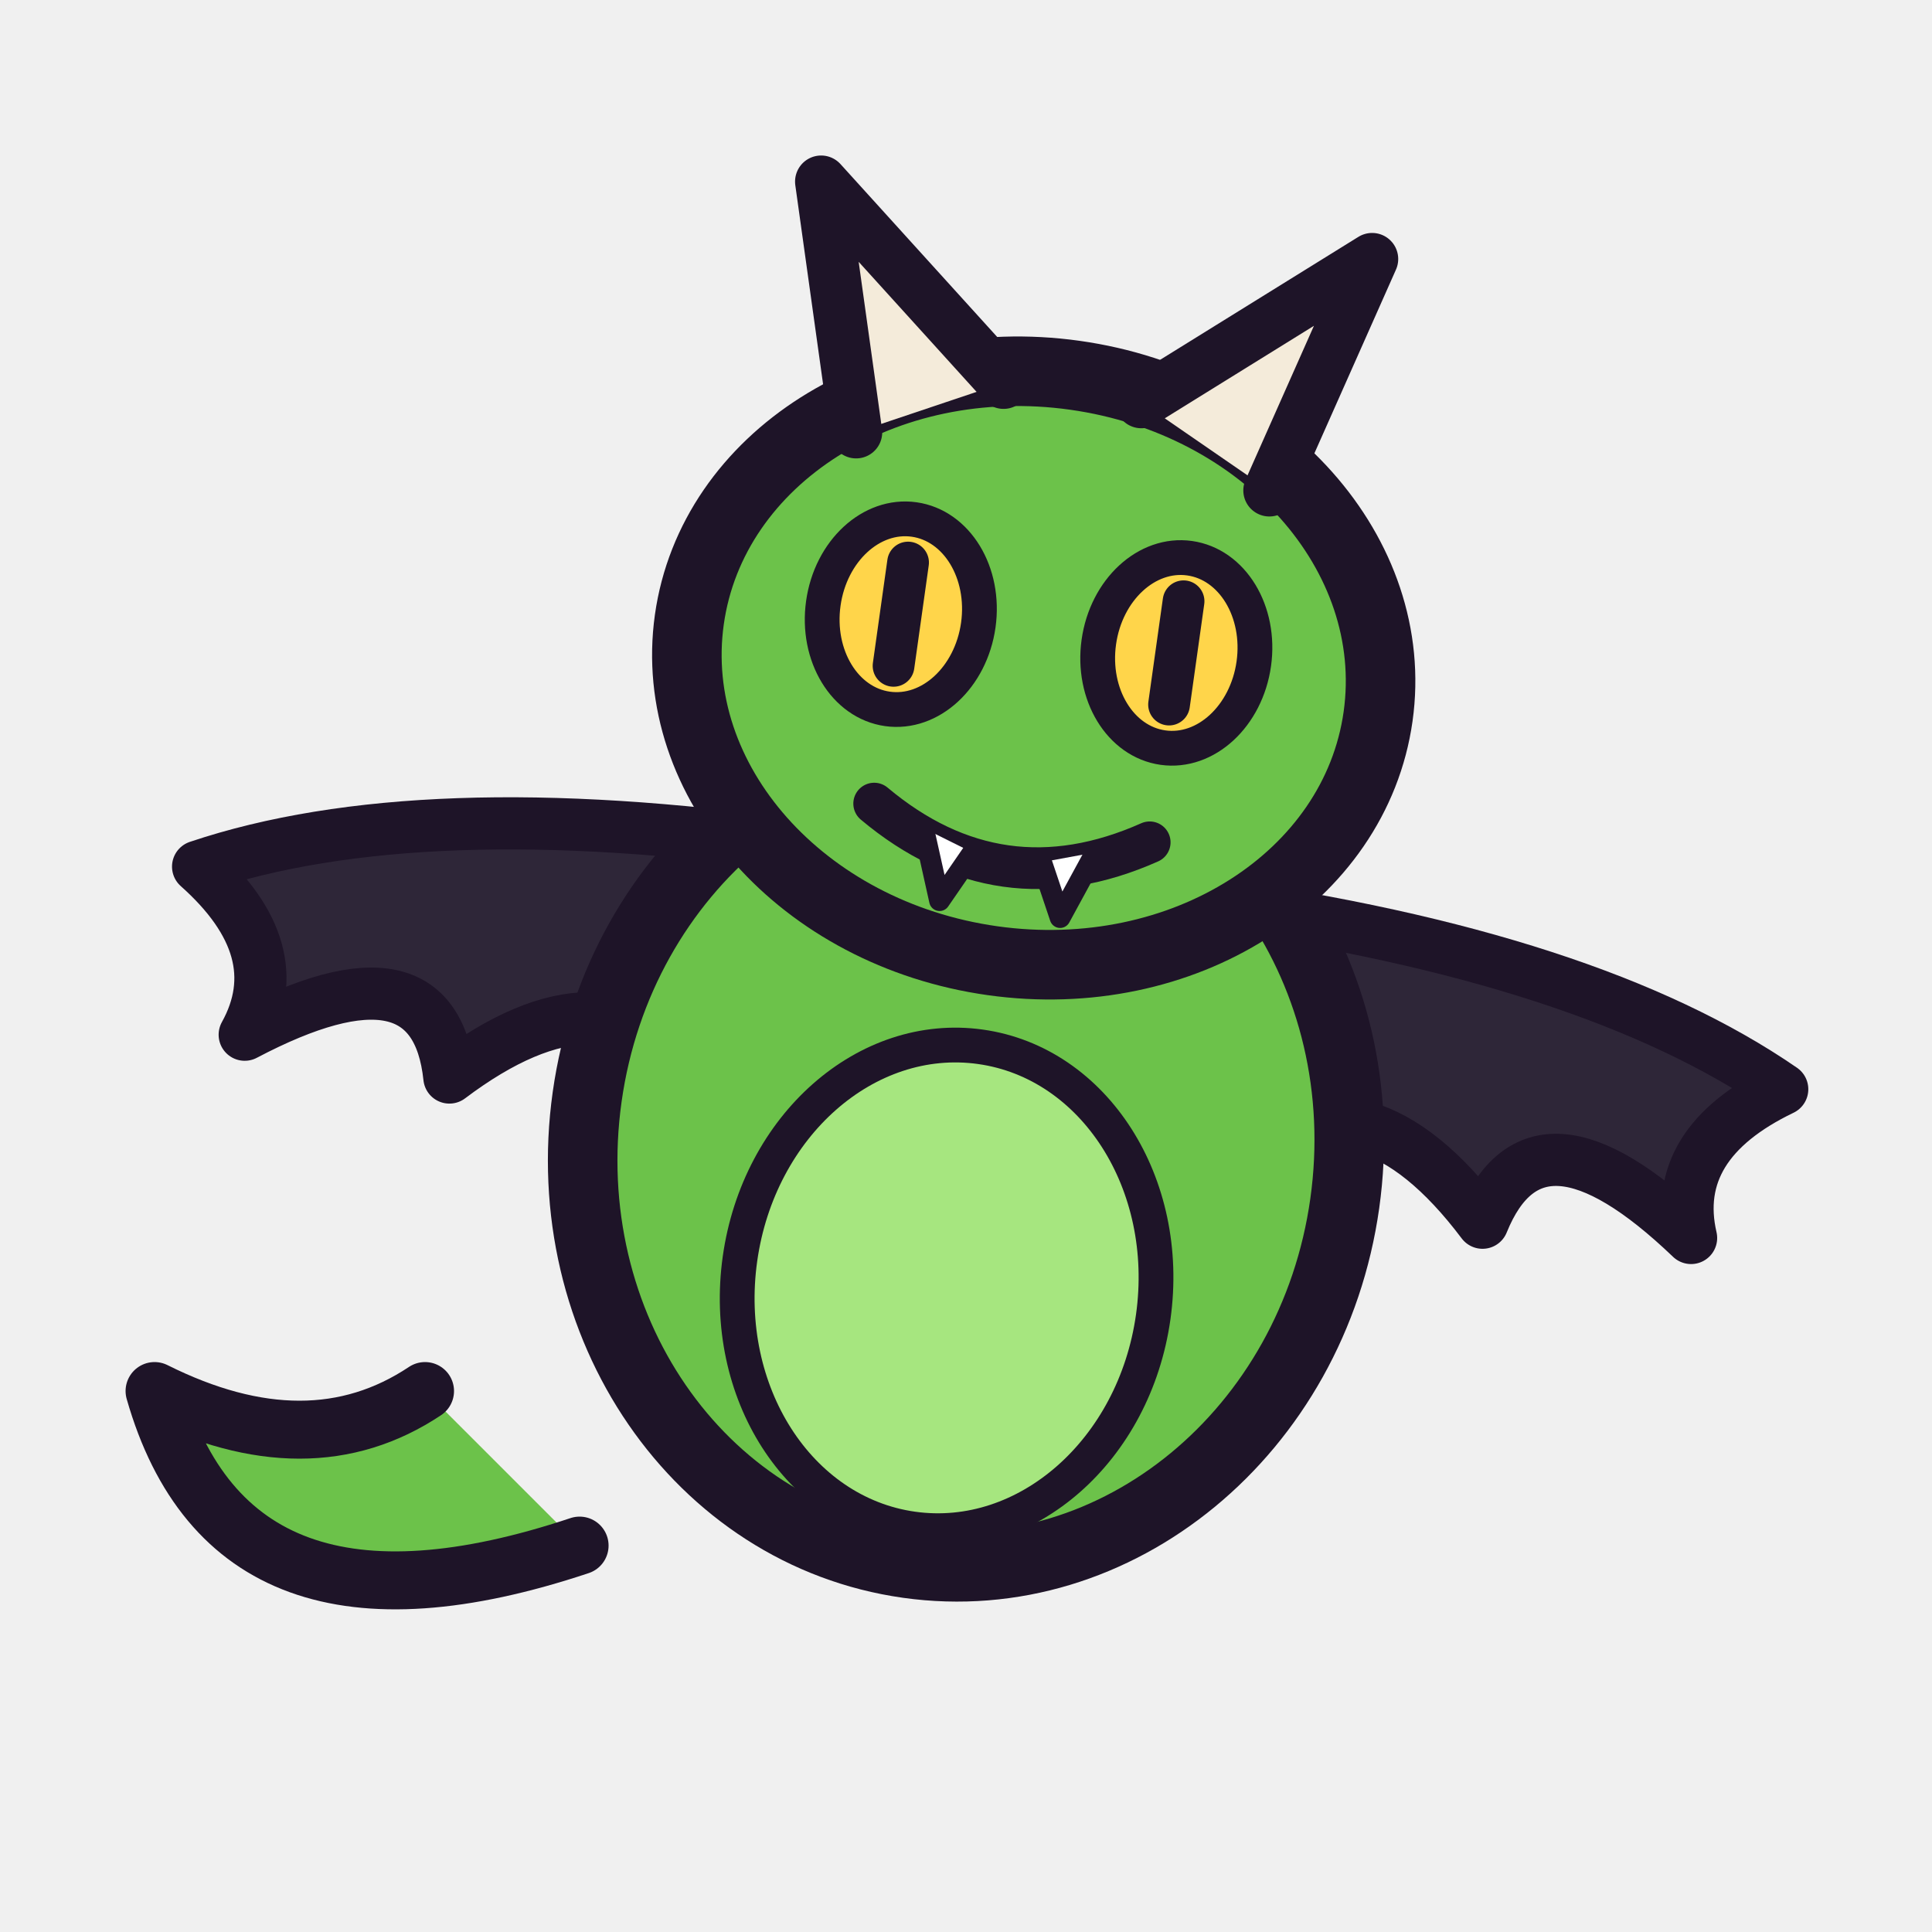
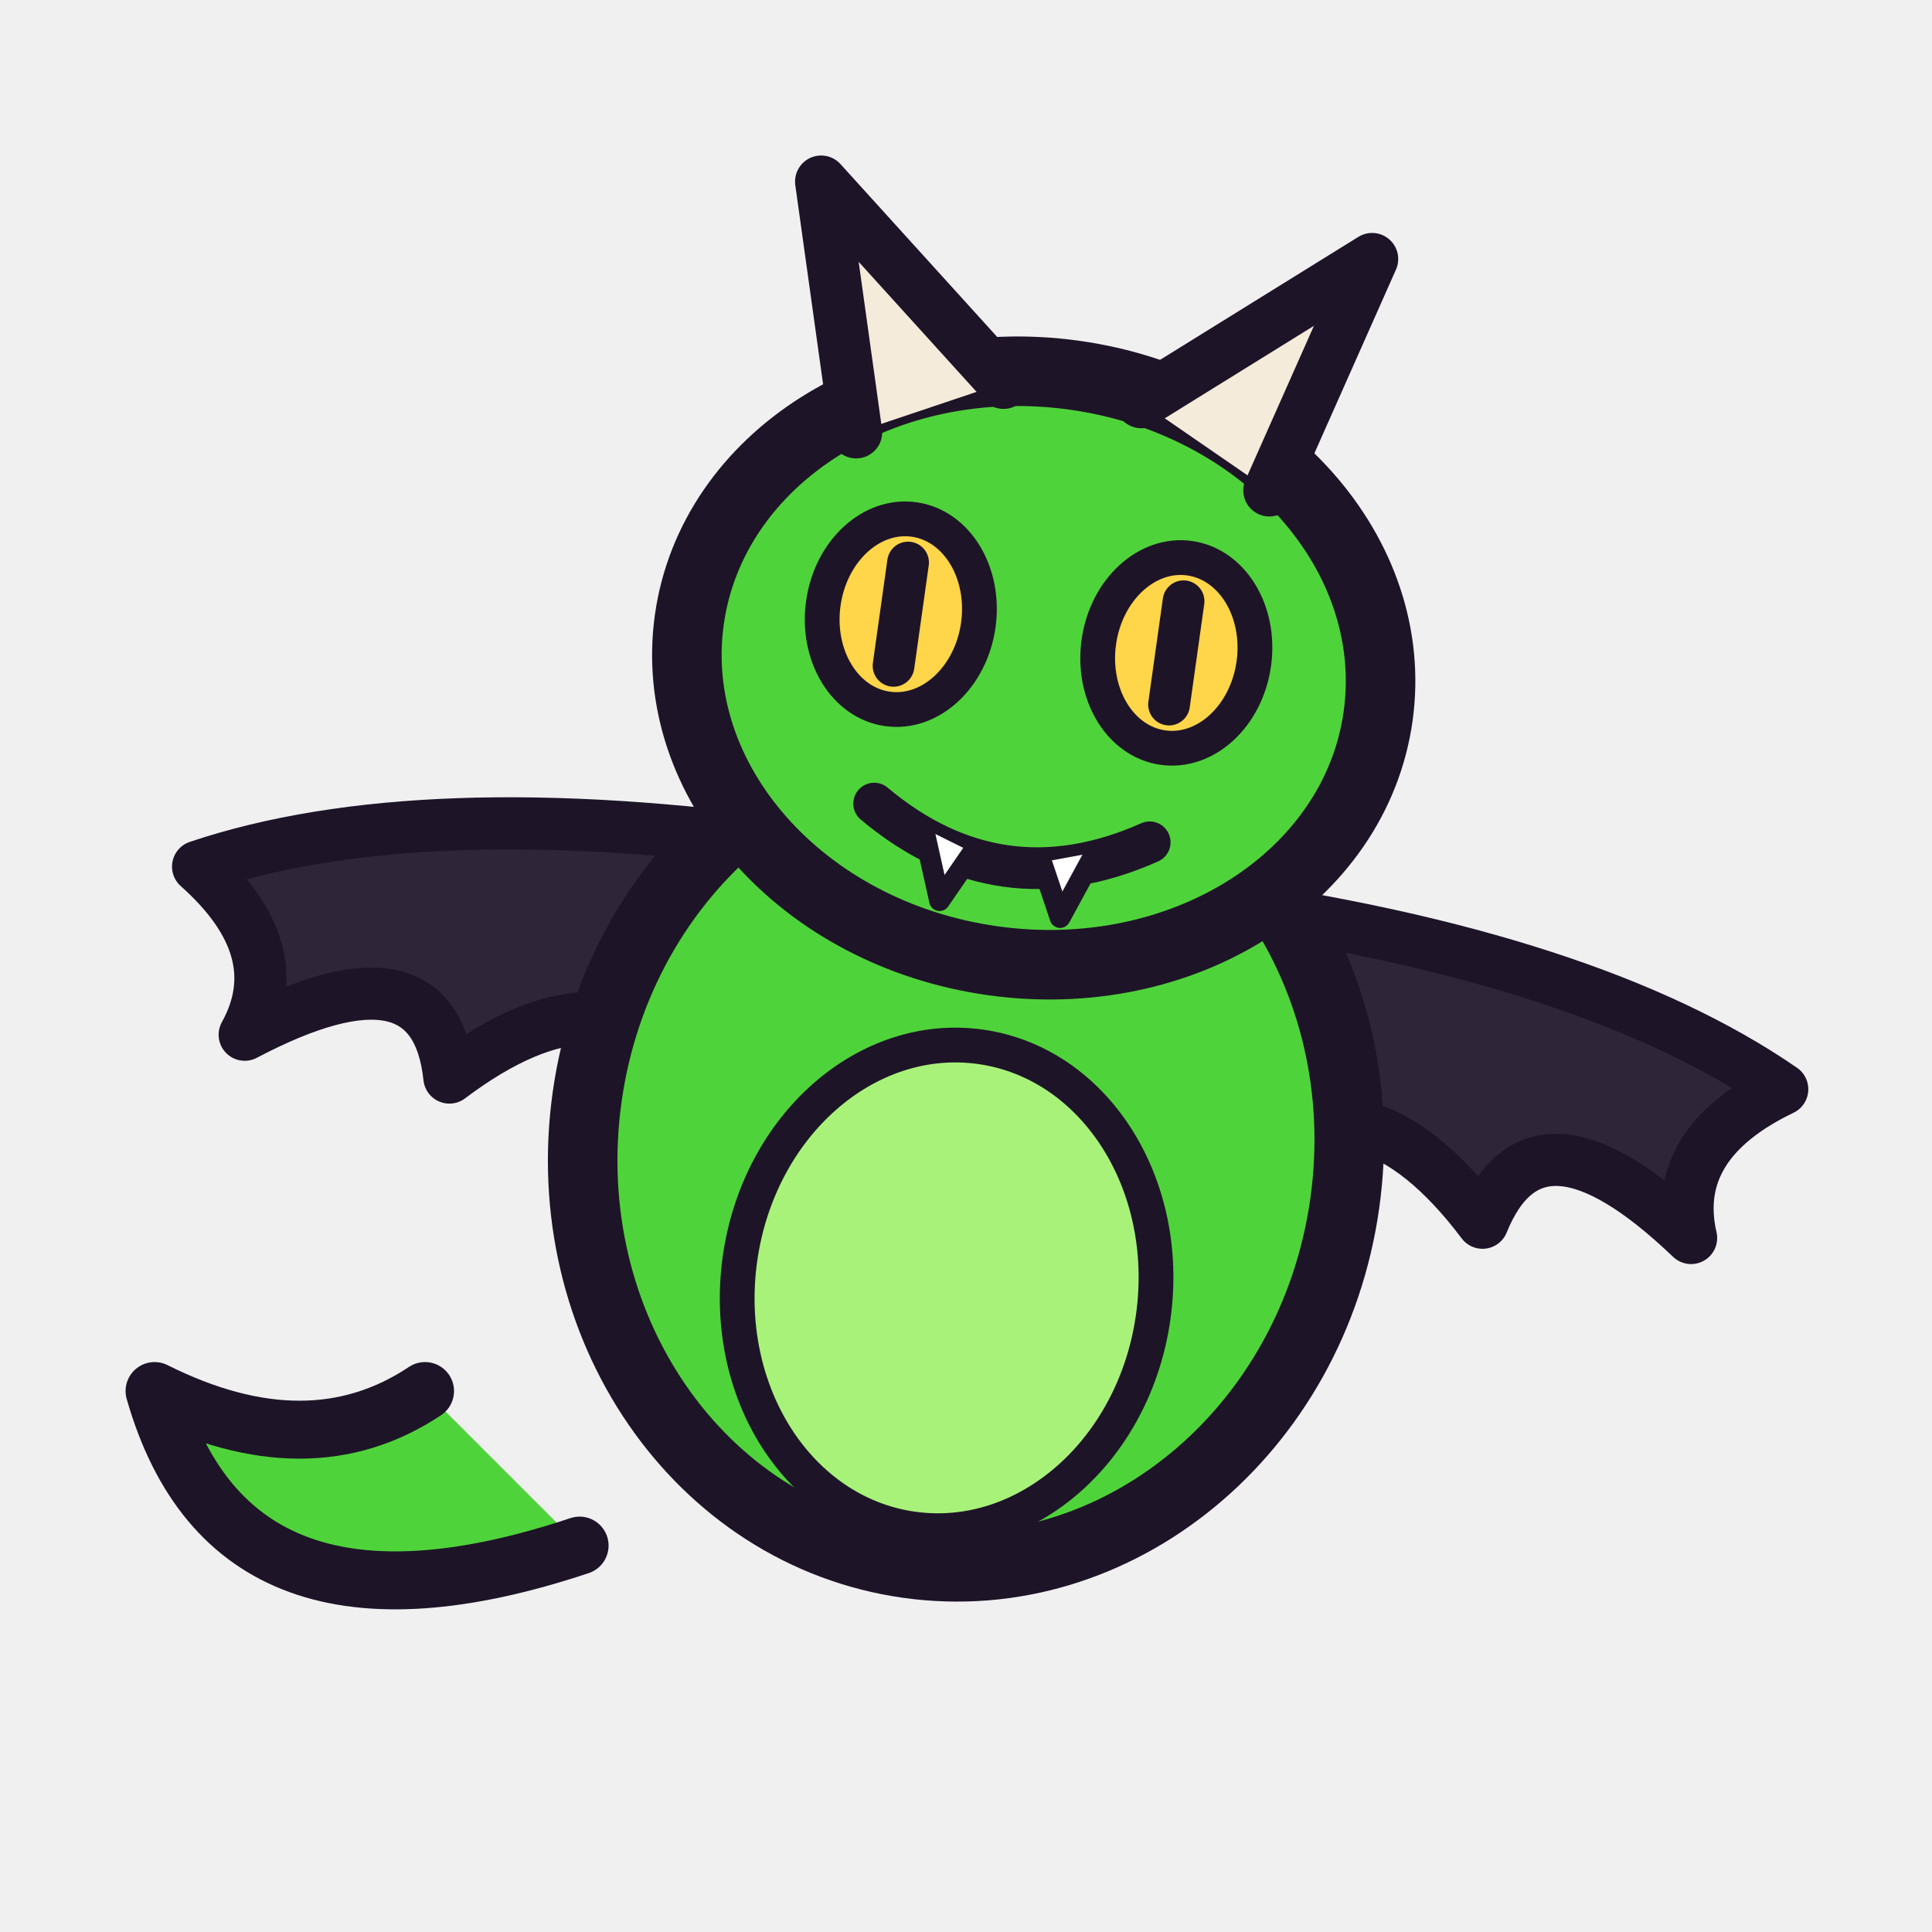
<svg xmlns="http://www.w3.org/2000/svg" viewBox="0 0 100 100">
  <g stroke="#1E1428" stroke-linejoin="round" stroke-linecap="round">
    <g transform="translate(6 2) scale(.9) rotate(8 50 56)">
      <path d="M38 48 Q16 48 4 54 Q10 58.0 8 63.2 Q18 56 20 64 Q28 56 34 62 Z" fill="#2E2638" stroke-width="3" />
      <path d="M62 48 Q84 48 96 54 Q90 58.0 92 63.2 Q82 56 80 64 Q72 56 66 62 Z" fill="#2E2638" stroke-width="3" />
-       <ellipse cx="50" cy="64" rx="22" ry="24" fill="#6CC24A" stroke-width="4" />
-       <ellipse cx="50" cy="72" rx="12" ry="14" fill="#A6E67F" stroke-width="2" />
-       <ellipse cx="50" cy="36" rx="20" ry="17" fill="#6CC24A" stroke-width="4" />
+       <ellipse cx="50" cy="64" rx="22" ry="24" fill="#4FD33A" stroke-width="4" />
+       <ellipse cx="50" cy="72" rx="12" ry="14" fill="#A8F27A" stroke-width="2" />
+       <ellipse cx="50" cy="36" rx="20" ry="17" fill="#4FD33A" stroke-width="4" />
      <path d="M38 24 L34 10 L46 20 M62 24 L66 10 L54 20" fill="#F4EBDA" stroke-width="3" />
      <ellipse cx="42" cy="34" rx="4.5" ry="5.5" fill="#FFD54A" stroke-width="2" />
      <ellipse cx="58" cy="34" rx="4.5" ry="5.5" fill="#FFD54A" stroke-width="2" />
      <path d="M42 31 L42 37 M58 31 L58 37" stroke-width="2.4" />
      <path d="M42 45 Q50 50 58 45" fill="none" stroke-width="2.4" />
      <path d="M45 46 L46.5 50 L48 47 M52 47 L53.5 50 L55 46" fill="#FFFFFF" stroke-width="1.2" />
    </g>
-     <path d="M30 80 Q12 86 8 72 Q16 76 22 72" fill="#6CC24A" stroke-width="3" />
+     <path d="M30 80 Q12 86 8 72 Q16 76 22 72" fill="#4FD33A" stroke-width="3" />
  </g>
</svg>
